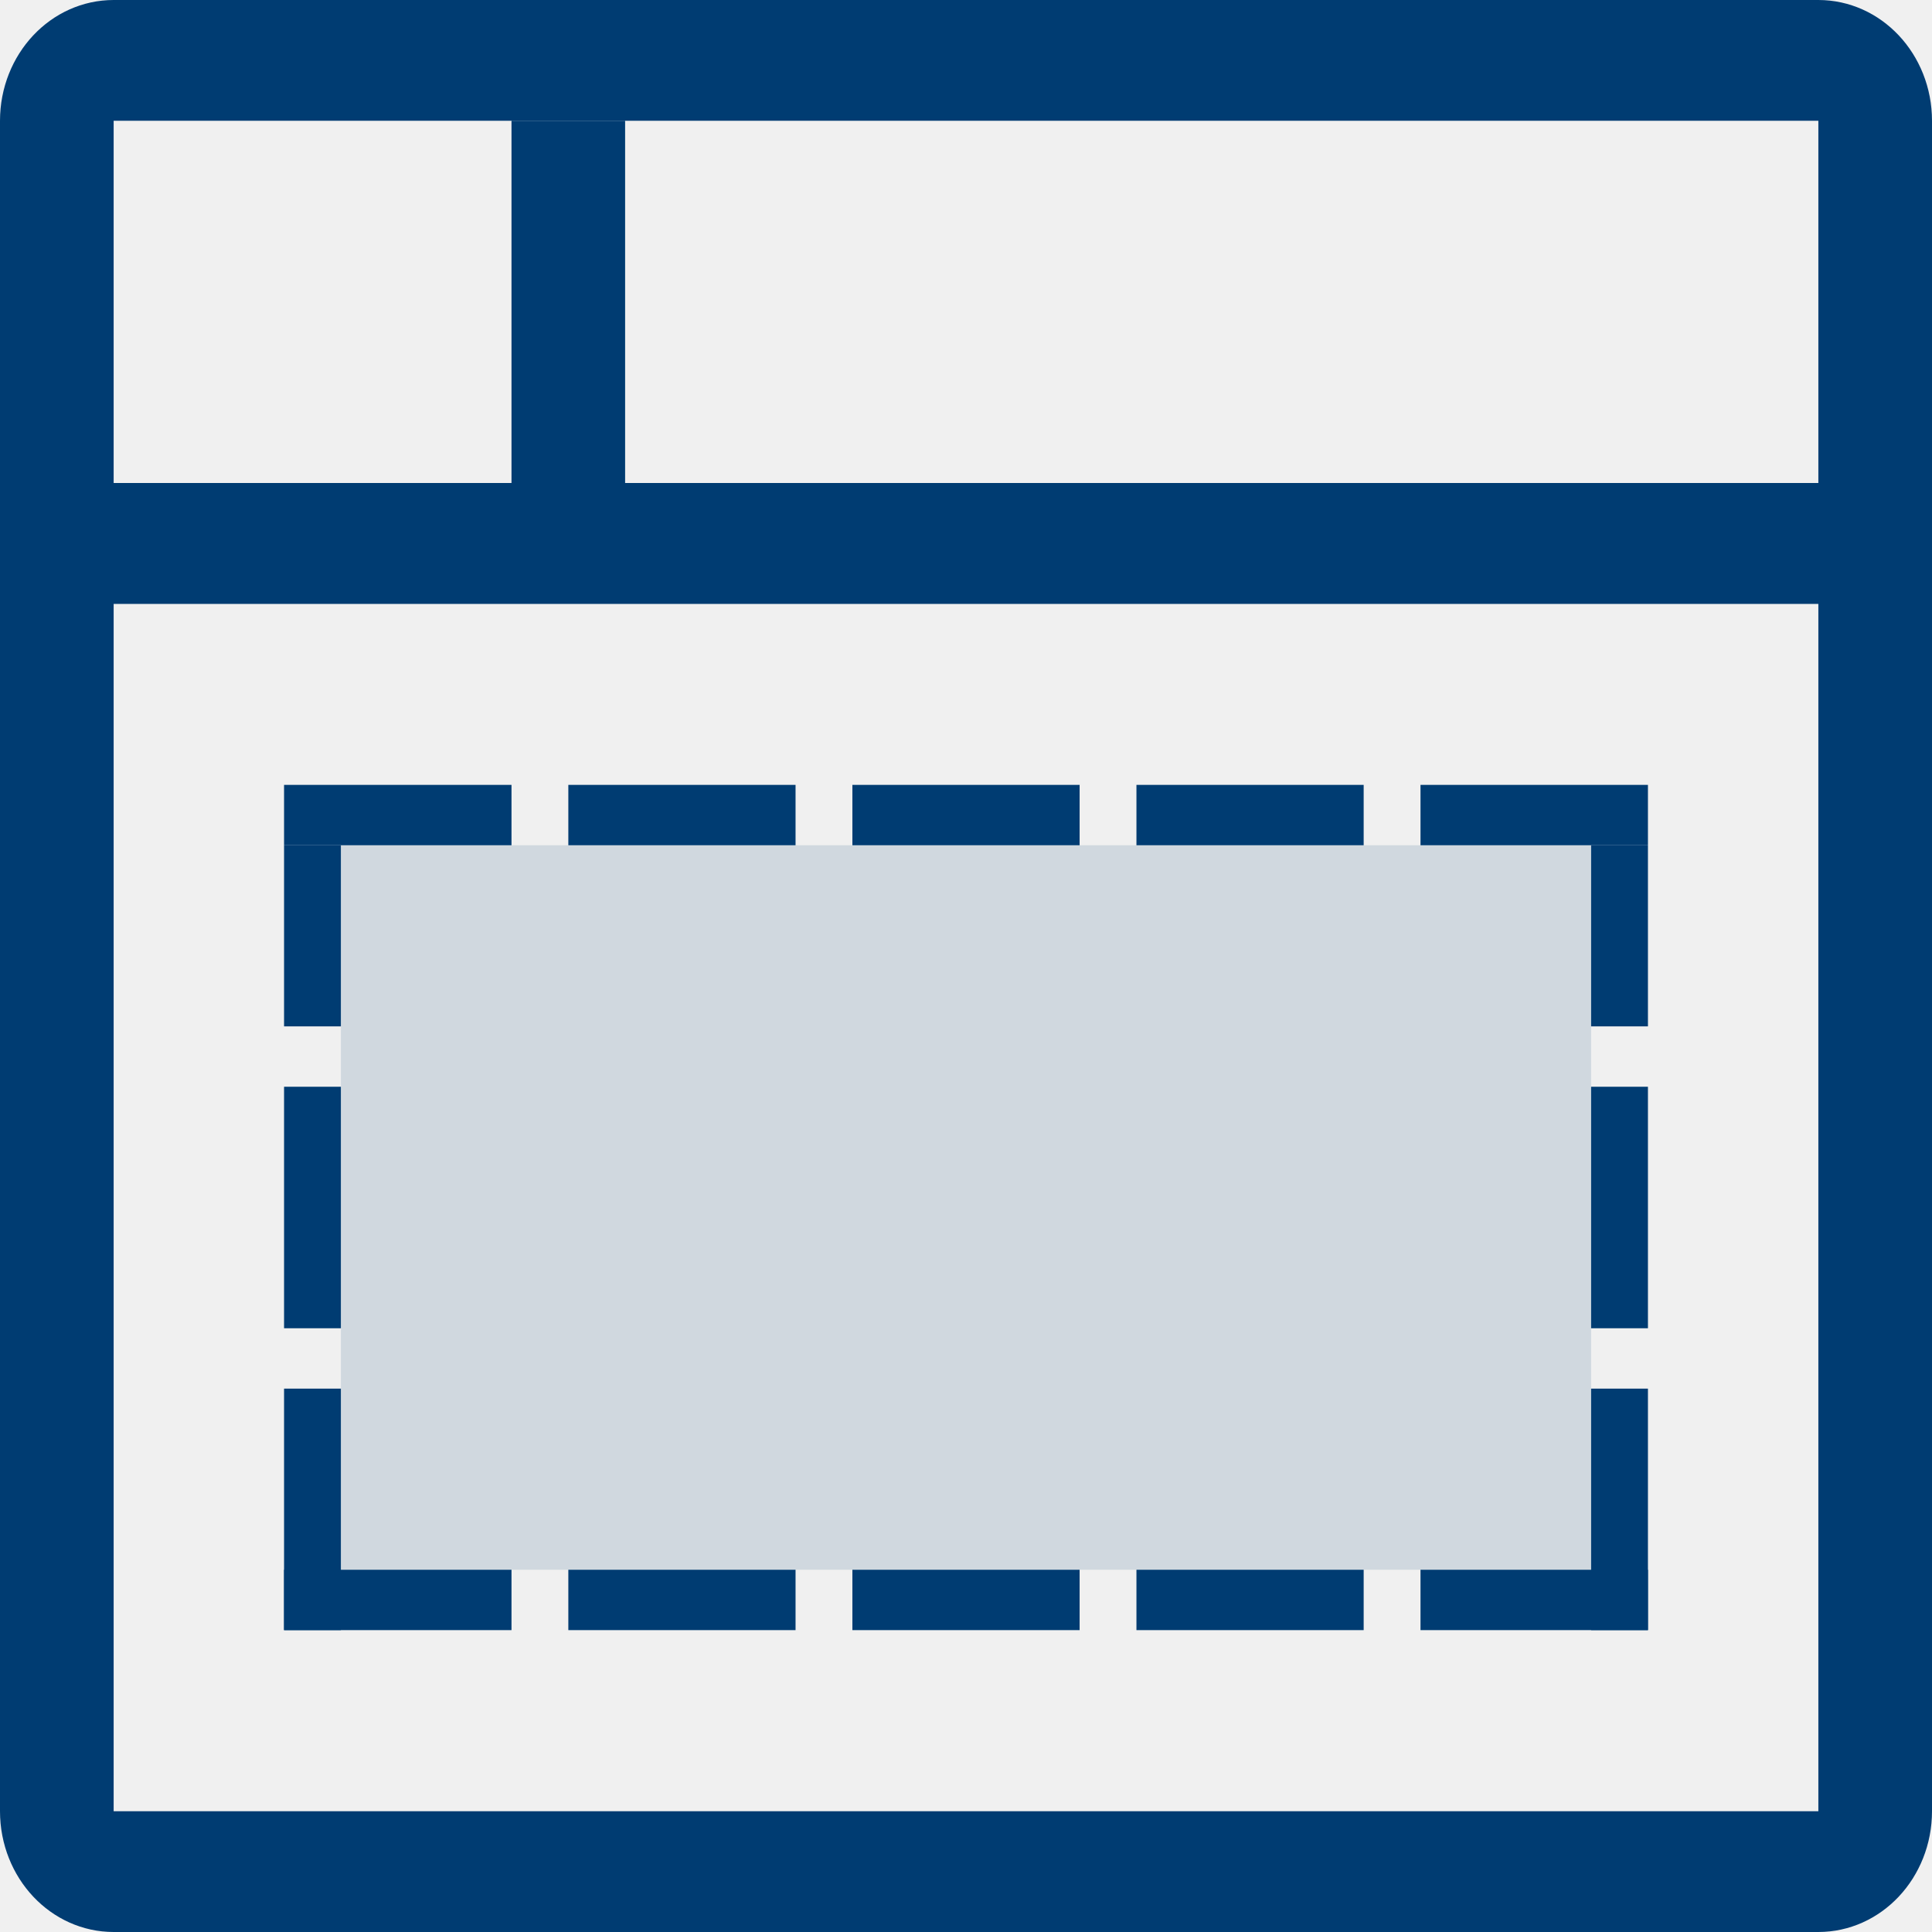
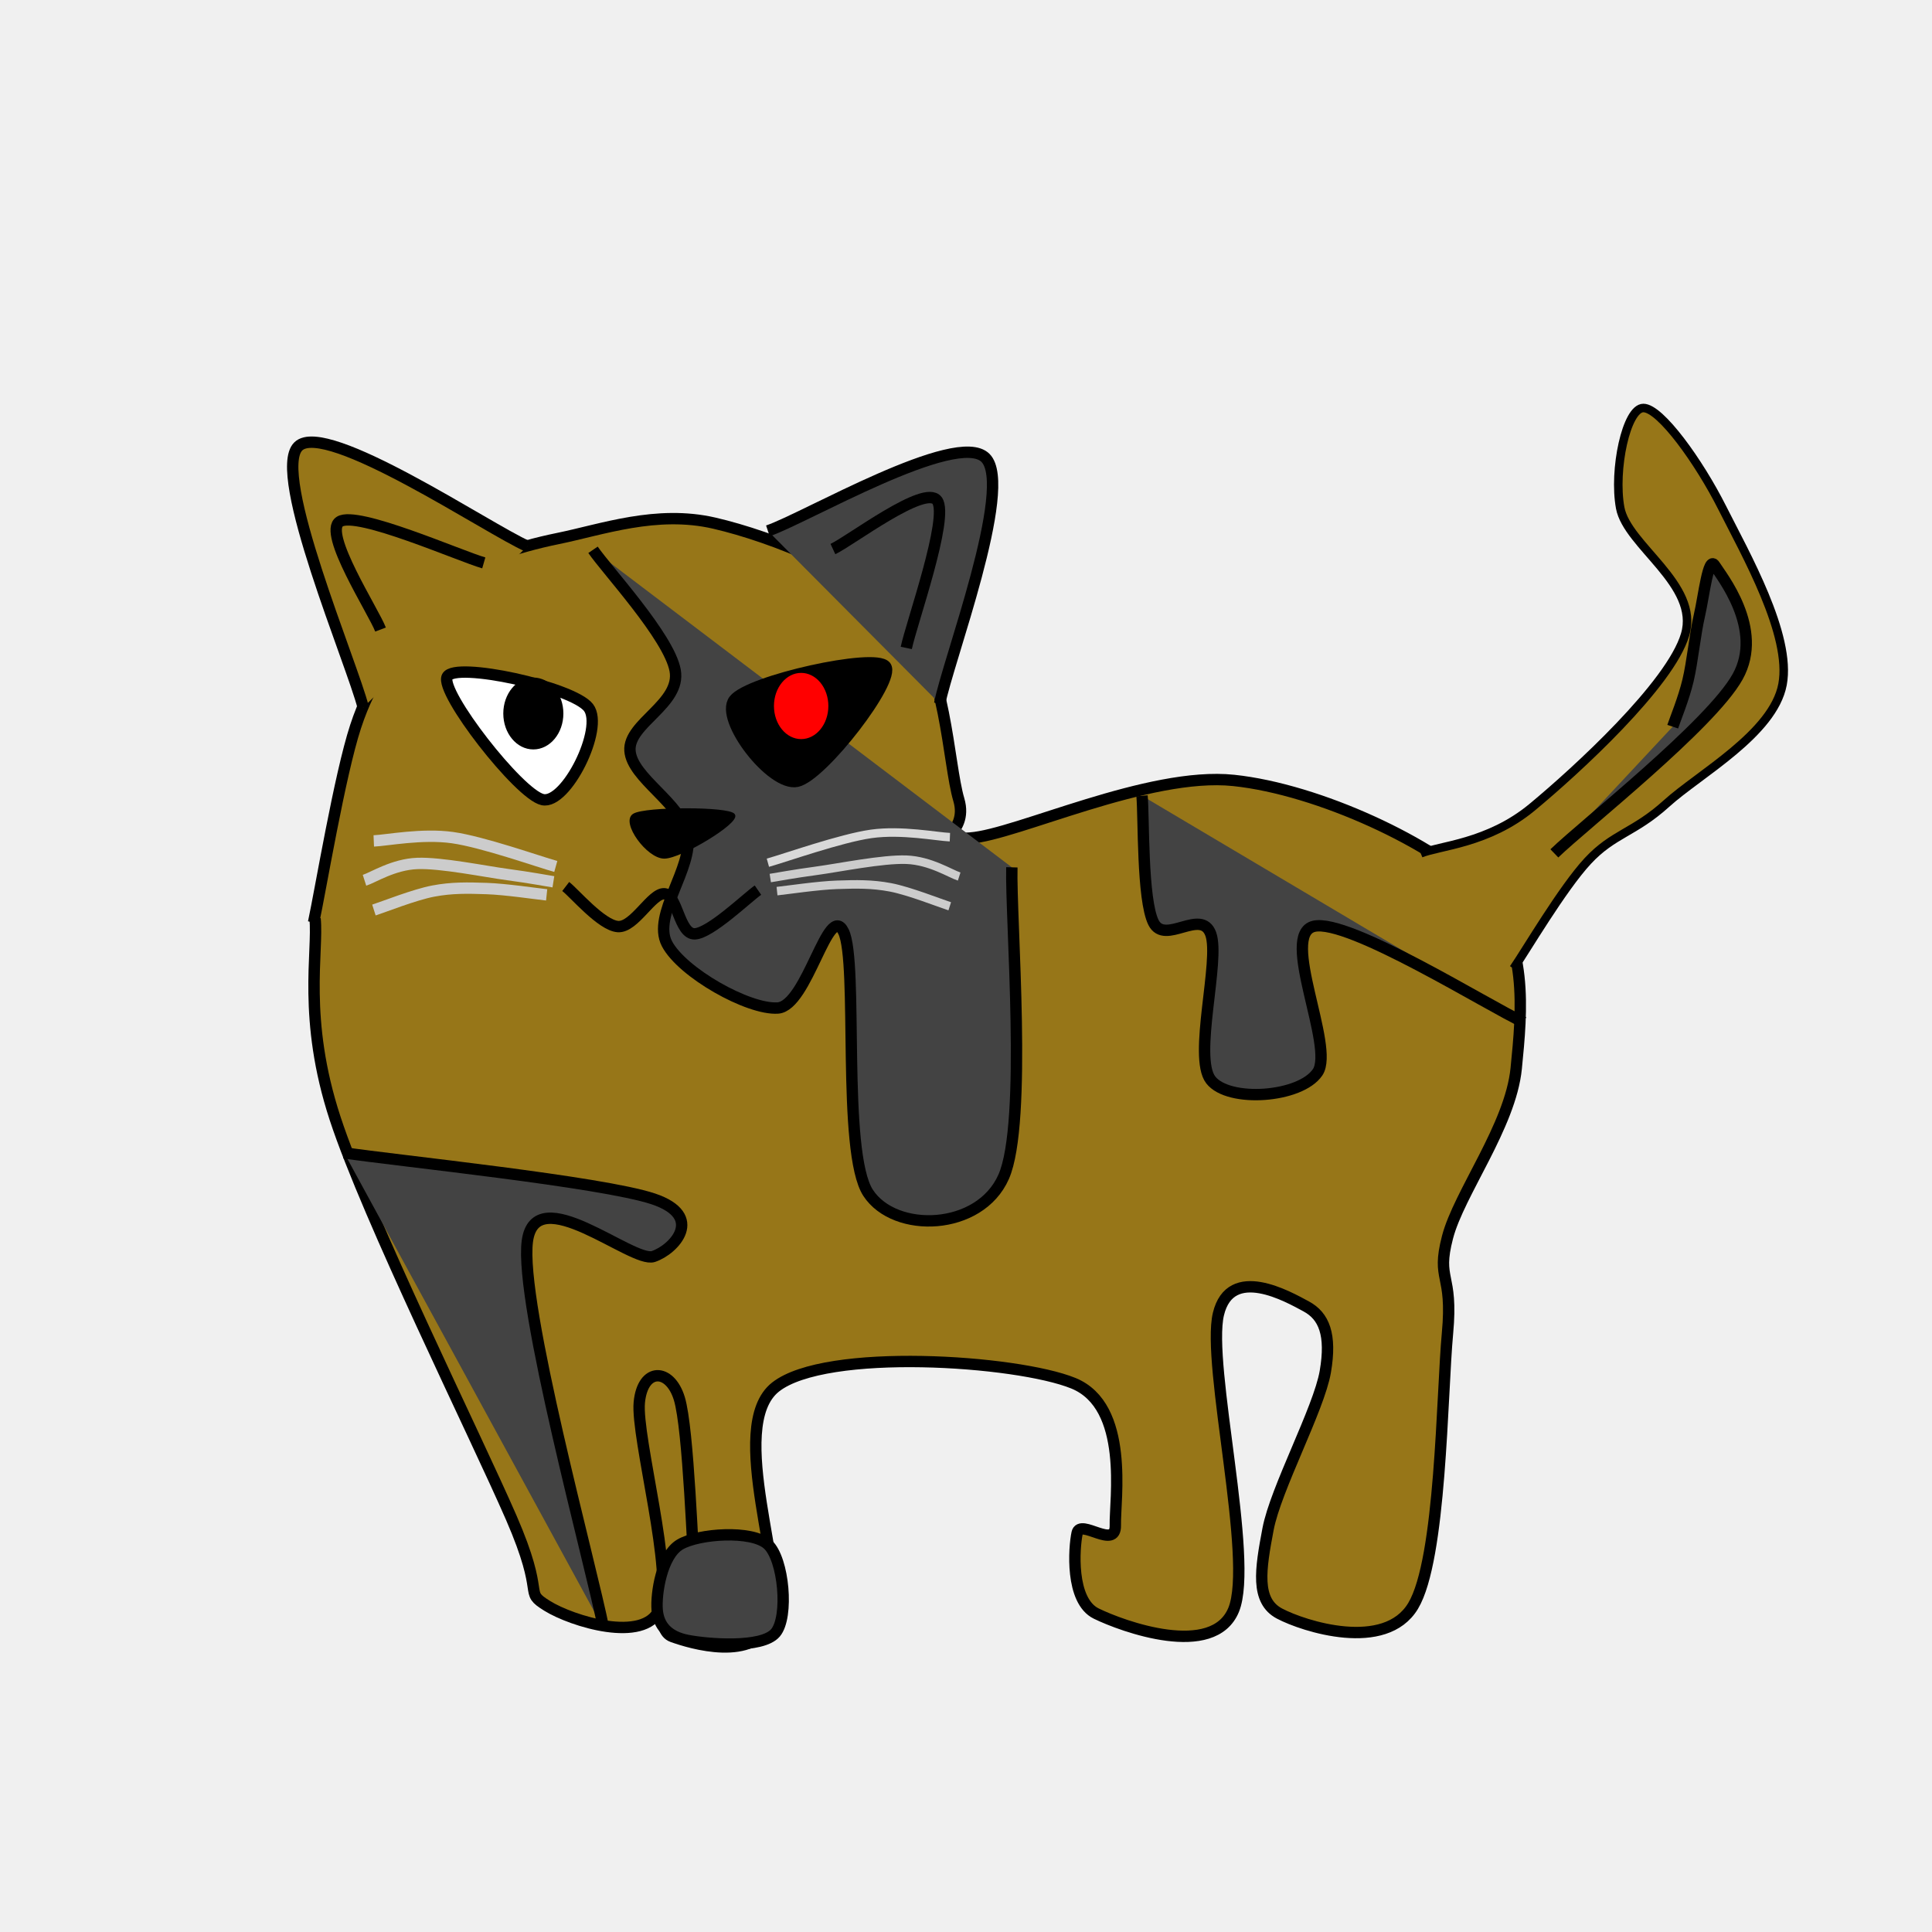
- <svg xmlns="http://www.w3.org/2000/svg" xmlns:xlink="http://www.w3.org/1999/xlink" width="36px" height="36px" viewBox="0 0 36 36" version="1.1">
-   <defs>
-     <filter id="alpha" filterUnits="objectBoundingBox" x="0%" y="0%" width="100%" height="100%">
-       <feColorMatrix type="matrix" in="SourceGraphic" values="0 0 0 0 1 0 0 0 0 1 0 0 0 0 1 0 0 0 1 0" />
-     </filter>
-     <mask id="mask0">
-       <g filter="url(#alpha)">
-         <rect x="0" y="0" width="36" height="36" style="fill:rgb(0%,0%,0%);fill-opacity:0.133;stroke:none;" />
-       </g>
-     </mask>
-     <clipPath id="clip1">
-       <rect width="36" height="36" />
-     </clipPath>
-     <g id="surface7" clip-path="url(#clip1)">
-       <path style=" stroke:none;fill-rule:evenodd;fill:rgb(0%,23.529%,44.706%);fill-opacity:1;" d="M 6.352 15.75 L 29.648 15.75 L 29.648 29.25 L 6.352 29.25 Z M 6.352 15.75 " />
-     </g>
-   </defs>
-   <g id="surface1">
-     <path style="fill:none;stroke-width:2;stroke-linecap:butt;stroke-linejoin:miter;stroke:rgb(0%,23.529%,44.706%);stroke-opacity:1;stroke-miterlimit:4;" d="M 2 1 L 32 1 C 32.554 1 33 1.448 33 2 L 33 9 L 1 9 L 1 2 C 1 1.448 1.446 1 2 1 Z M 2 1 " transform="matrix(1.058824,0,0,1.125,0,0)" />
-     <path style="fill:none;stroke-width:2;stroke-linecap:butt;stroke-linejoin:miter;stroke:rgb(0%,23.529%,44.706%);stroke-opacity:1;stroke-miterlimit:4;" d="M 1 9 L 33 9 L 33 30 C 33 30.552 32.554 31 32 31 L 2 31 C 1.446 31 1 30.552 1 30 Z M 1 9 " transform="matrix(1.058824,0,0,1.125,0,0)" />
-     <path style=" stroke:none;fill-rule:evenodd;fill:rgb(0%,23.529%,44.706%);fill-opacity:1;" d="M 9.531 2.25 L 11.648 2.25 L 11.648 9 L 9.531 9 Z M 9.531 2.25 " />
-     <use xlink:href="#surface7" mask="url(#mask0)" />
-     <path style=" stroke:none;fill-rule:evenodd;fill:rgb(0%,23.529%,44.706%);fill-opacity:1;" d="M 5.293 15.75 L 6.352 15.75 L 6.352 19.125 L 5.293 19.125 Z M 5.293 15.75 " />
-     <path style=" stroke:none;fill-rule:evenodd;fill:rgb(0%,23.529%,44.706%);fill-opacity:1;" d="M 29.648 15.75 L 30.707 15.75 L 30.707 19.125 L 29.648 19.125 Z M 29.648 15.75 " />
-     <path style=" stroke:none;fill-rule:evenodd;fill:rgb(0%,23.529%,44.706%);fill-opacity:1;" d="M 29.648 20.25 L 30.707 20.25 L 30.707 24.75 L 29.648 24.75 Z M 29.648 20.25 " />
-     <path style=" stroke:none;fill-rule:evenodd;fill:rgb(0%,23.529%,44.706%);fill-opacity:1;" d="M 5.293 20.25 L 6.352 20.25 L 6.352 24.75 L 5.293 24.75 Z M 5.293 20.25 " />
-     <path style=" stroke:none;fill-rule:evenodd;fill:rgb(0%,23.529%,44.706%);fill-opacity:1;" d="M 5.293 25.875 L 6.352 25.875 L 6.352 30.375 L 5.293 30.375 Z M 5.293 25.875 " />
-     <path style=" stroke:none;fill-rule:evenodd;fill:rgb(0%,23.529%,44.706%);fill-opacity:1;" d="M 29.648 25.875 L 30.707 25.875 L 30.707 30.375 L 29.648 30.375 Z M 29.648 25.875 " />
-     <path style=" stroke:none;fill-rule:evenodd;fill:rgb(0%,23.529%,44.706%);fill-opacity:1;" d="M 5.293 14.625 L 9.531 14.625 L 9.531 15.75 L 5.293 15.75 Z M 5.293 14.625 " />
-     <path style=" stroke:none;fill-rule:evenodd;fill:rgb(0%,23.529%,44.706%);fill-opacity:1;" d="M 10.59 14.625 L 14.824 14.625 L 14.824 15.75 L 10.59 15.75 Z M 10.59 14.625 " />
-     <path style=" stroke:none;fill-rule:evenodd;fill:rgb(0%,23.529%,44.706%);fill-opacity:1;" d="M 10.59 29.25 L 14.824 29.25 L 14.824 30.375 L 10.59 30.375 Z M 10.59 29.25 " />
-     <path style=" stroke:none;fill-rule:evenodd;fill:rgb(0%,23.529%,44.706%);fill-opacity:1;" d="M 15.883 14.625 L 20.117 14.625 L 20.117 15.75 L 15.883 15.75 Z M 15.883 14.625 " />
-     <path style=" stroke:none;fill-rule:evenodd;fill:rgb(0%,23.529%,44.706%);fill-opacity:1;" d="M 15.883 29.25 L 20.117 29.25 L 20.117 30.375 L 15.883 30.375 Z M 15.883 29.25 " />
-     <path style=" stroke:none;fill-rule:evenodd;fill:rgb(0%,23.529%,44.706%);fill-opacity:1;" d="M 21.176 14.625 L 25.41 14.625 L 25.41 15.75 L 21.176 15.75 Z M 21.176 14.625 " />
-     <path style=" stroke:none;fill-rule:evenodd;fill:rgb(0%,23.529%,44.706%);fill-opacity:1;" d="M 21.176 29.25 L 25.41 29.25 L 25.41 30.375 L 21.176 30.375 Z M 21.176 29.25 " />
-     <path style=" stroke:none;fill-rule:evenodd;fill:rgb(0%,23.529%,44.706%);fill-opacity:1;" d="M 26.469 14.625 L 30.707 14.625 L 30.707 15.75 L 26.469 15.75 Z M 26.469 14.625 " />
-     <path style=" stroke:none;fill-rule:evenodd;fill:rgb(0%,23.529%,44.706%);fill-opacity:1;" d="M 5.293 29.25 L 9.531 29.25 L 9.531 30.375 L 5.293 30.375 Z M 5.293 29.25 " />
-     <path style=" stroke:none;fill-rule:evenodd;fill:rgb(0%,23.529%,44.706%);fill-opacity:1;" d="M 26.469 29.25 L 30.707 29.25 L 30.707 30.375 L 26.469 30.375 Z M 26.469 29.25 " />
+ <svg xmlns="http://www.w3.org/2000/svg" version="1.1" viewBox="0.0 0.0 680.315 680.315" fill="none" stroke="none" stroke-linecap="square" stroke-miterlimit="10">
+   <clipPath id="p.0">
+     <path d="m0 0l680.315 0l0 680.315l-680.315 0l0 -680.315z" clip-rule="nonzero" />
+   </clipPath>
+   <g clip-path="url(#p.0)">
+     <path fill="#000000" fill-opacity="0.0" d="m0 0l680.315 0l0 680.315l-680.315 0z" fill-rule="evenodd" />
+     <path fill="#977618" d="m110.418 324.833c2.464 -11.492 9.185 -51.825 14.786 -68.949c5.601 -17.125 13.22 -25.012 18.822 -33.8c5.602 -8.788 6.05 -13.52 14.789 -18.928c8.739 -5.408 22.183 -10.365 37.644 -13.519c15.461 -3.155 34.731 -10.14 55.121 -5.408c20.39 4.732 52.879 17.576 67.219 33.8c14.34 16.223 15.013 50.698 18.822 63.541c3.809 12.843 -12.1 14.646 4.033 13.519c16.133 -1.126 62.739 -23.432 92.764 -20.278c30.025 3.155 70.805 22.306 87.386 39.205c16.581 16.899 14.118 41.912 12.101 62.191c-2.016 20.279 -20.167 43.938 -24.2 59.486c-4.033 15.548 2.017 12.168 0 33.8c-2.017 21.631 -2.242 79.54 -12.101 95.988c-9.859 16.449 -38.538 7.209 -47.052 2.703c-8.514 -4.506 -6.721 -15.546 -4.033 -29.741c2.689 -14.195 17.924 -42.361 20.164 -55.43c2.241 -13.069 -0.447 -19.603 -6.721 -22.983c-6.274 -3.38 -26.666 -15.098 -30.923 2.703c-4.258 17.801 12.548 86.526 5.378 104.102c-7.17 17.575 -39.211 5.857 -48.397 1.35c-9.187 -4.507 -7.843 -23.209 -6.723 -28.391c1.12 -5.182 13.668 6.085 13.444 -2.703c-0.224 -8.787 5.153 -41.91 -14.789 -50.022c-19.942 -8.112 -87.162 -12.618 -104.863 1.353c-17.701 13.97 4.705 67.823 -1.345 82.469c-6.05 14.646 -28.68 7.661 -34.953 5.408c-6.274 -2.253 -2.24 -15.773 -2.688 -18.928" fill-rule="evenodd" />
+     <path stroke="#000000" stroke-width="4.0" stroke-linejoin="round" stroke-linecap="butt" d="m110.418 324.833c2.464 -11.492 9.185 -51.825 14.786 -68.949c5.601 -17.125 13.22 -25.012 18.822 -33.8c5.602 -8.788 6.05 -13.52 14.789 -18.928c8.739 -5.408 22.183 -10.365 37.644 -13.519c15.461 -3.155 34.731 -10.14 55.121 -5.408c20.39 4.732 52.879 17.576 67.219 33.8c14.34 16.223 15.013 50.698 18.822 63.541c3.809 12.843 -12.1 14.646 4.033 13.519c16.133 -1.126 62.739 -23.432 92.764 -20.278c30.025 3.155 70.805 22.306 87.386 39.205c16.581 16.899 14.118 41.912 12.101 62.191c-2.016 20.279 -20.167 43.938 -24.2 59.486c-4.033 15.548 2.017 12.168 0 33.8c-2.017 21.631 -2.242 79.54 -12.101 95.988c-9.859 16.449 -38.538 7.209 -47.052 2.703c-8.514 -4.506 -6.721 -15.546 -4.033 -29.741c2.689 -14.195 17.924 -42.361 20.164 -55.43c2.241 -13.069 -0.447 -19.603 -6.721 -22.983c-6.274 -3.38 -26.666 -15.098 -30.923 2.703c-4.258 17.801 12.548 86.526 5.378 104.102c-7.17 17.575 -39.211 5.857 -48.397 1.35c-9.187 -4.507 -7.843 -23.209 -6.723 -28.391c1.12 -5.182 13.668 6.085 13.444 -2.703c-0.224 -8.787 5.153 -41.91 -14.789 -50.022c-19.942 -8.112 -87.162 -12.618 -104.863 1.353c-17.701 13.97 4.705 67.823 -1.345 82.469c-6.05 14.646 -28.68 7.661 -34.953 5.408c-6.274 -2.253 -2.24 -15.773 -2.688 -18.928" fill-rule="evenodd" />
+     <path fill="#977618" d="m244.852 558.721c-0.94 -11.041 -2.35 -55.428 -5.639 -66.244c-3.289 -10.816 -12.92 -11.043 -14.095 1.35c-1.175 12.393 12.449 61.065 7.046 73.008c-5.403 11.943 -30.773 4.055 -39.465 -1.353c-8.692 -5.408 -0.236 -2.478 -12.687 -31.094c-12.451 -28.616 -50.508 -105.453 -62.019 -140.604c-11.511 -35.151 -5.872 -58.585 -7.046 -70.302" fill-rule="evenodd" />
+     <path stroke="#000000" stroke-width="4.0" stroke-linejoin="round" stroke-linecap="butt" d="m244.852 558.721c-0.94 -11.041 -2.35 -55.428 -5.639 -66.244c-3.289 -10.816 -12.92 -11.043 -14.095 1.35c-1.175 12.393 12.449 61.065 7.046 73.008c-5.403 11.943 -30.773 4.055 -39.465 -1.353c-8.692 -5.408 -0.236 -2.478 -12.687 -31.094c-12.451 -28.616 -50.508 -105.453 -62.019 -140.604c-11.511 -35.151 -5.872 -58.585 -7.046 -70.302" fill-rule="evenodd" />
+     <path fill="#977618" d="m127.894 249.122c-3.809 -15.322 -32.489 -82.469 -22.855 -91.933c9.635 -9.463 67.219 29.294 80.663 35.152" fill-rule="evenodd" />
+     <path stroke="#000000" stroke-width="4.0" stroke-linejoin="round" stroke-linecap="butt" d="m127.894 249.122c-3.809 -15.322 -32.489 -82.469 -22.855 -91.933c9.635 -9.463 67.219 29.294 80.663 35.152" fill-rule="evenodd" />
+     <path fill="#434343" d="m270.397 186.932c12.772 -4.281 66.547 -35.828 76.63 -25.689c10.083 10.14 -13.443 72.106 -16.132 86.527" fill-rule="evenodd" />
+     <path stroke="#000000" stroke-width="4.0" stroke-linejoin="round" stroke-linecap="butt" d="m270.397 186.932c12.772 -4.281 66.547 -35.828 76.63 -25.689c10.083 10.14 -13.443 72.106 -16.132 86.527" fill-rule="evenodd" />
+     <path fill="#977618" d="m500.283 300.496c6.533 -2.704 23.684 -3.379 39.2 -16.222c15.517 -12.843 48.727 -43.263 53.899 -60.838c5.172 -17.575 -20.417 -31.319 -22.867 -44.614c-2.45 -13.294 2.179 -35.152 8.168 -35.152c5.989 0 19.6 18.929 27.767 35.152c8.167 16.223 24.5 44.839 21.233 62.188c-3.267 17.35 -29.401 31.546 -40.835 41.911c-11.434 10.365 -18.784 10.591 -27.767 20.28c-8.983 9.689 -21.777 31.546 -26.133 37.855" fill-rule="evenodd" />
+     <path stroke="#000000" stroke-width="3.0" stroke-linejoin="round" stroke-linecap="butt" d="m500.283 300.496c6.533 -2.704 23.684 -3.379 39.2 -16.222c15.517 -12.843 48.727 -43.263 53.899 -60.838c5.172 -17.575 -20.417 -31.319 -22.867 -44.614c-2.45 -13.294 2.179 -35.152 8.168 -35.152c5.989 0 19.6 18.929 27.767 35.152c8.167 16.223 24.5 44.839 21.233 62.188c-3.267 17.35 -29.401 31.546 -40.835 41.911c-11.434 10.365 -18.784 10.591 -27.767 20.28c-8.983 9.689 -21.777 31.546 -26.133 37.855" fill-rule="evenodd" />
+     <path fill="#434343" d="m208.822 193.602c4.82 7.077 26.749 30.665 28.918 42.459c2.169 11.794 -16.629 18.635 -15.906 28.306c0.723 9.671 18.074 18.4 20.243 29.722c2.169 11.323 -12.53 28.07 -7.228 38.214c5.302 10.143 28.678 23.355 39.04 22.647c10.362 -0.708 17.833 -37.743 23.134 -26.893c5.301 10.851 -0.724 77.607 8.675 91.996c9.399 14.389 39.283 13.445 47.718 -5.662c8.435 -19.107 2.409 -90.816 2.891 -108.979" fill-rule="evenodd" />
+     <path stroke="#000000" stroke-width="4.0" stroke-linejoin="round" stroke-linecap="butt" d="m208.822 193.602c4.82 7.077 26.749 30.665 28.918 42.459c2.169 11.794 -16.629 18.635 -15.906 28.306c0.723 9.671 18.074 18.4 20.243 29.722c2.169 11.323 -12.53 28.07 -7.228 38.214c5.302 10.143 28.678 23.355 39.04 22.647c10.362 -0.708 17.833 -37.743 23.134 -26.893c5.301 10.851 -0.724 77.607 8.675 91.996c9.399 14.389 39.283 13.445 47.718 -5.662c8.435 -19.107 2.409 -90.816 2.891 -108.979" fill-rule="evenodd" />
+     <path fill="#434343" d="m402.143 280.22c0.672 7.436 -4.272461E-4 36.502 4.033 44.614c4.033 8.112 16.806 -5.183 20.167 4.056c3.361 9.238 -6.274 43.263 0 51.375c6.274 8.112 31.594 6.307 37.644 -2.705c6.05 -9.013 -13.445 -48.443 -1.345 -51.372c12.1 -2.929 61.619 28.164 73.942 33.797" fill-rule="evenodd" />
+     <path stroke="#000000" stroke-width="4.0" stroke-linejoin="round" stroke-linecap="butt" d="m402.143 280.22c0.672 7.436 -4.272461E-4 36.502 4.033 44.614c4.033 8.112 16.806 -5.183 20.167 4.056c3.361 9.238 -6.274 43.263 0 51.375c6.274 8.112 31.594 6.307 37.644 -2.705c6.05 -9.013 -13.445 -48.443 -1.345 -51.372c12.1 -2.929 61.619 28.164 73.942 33.797" fill-rule="evenodd" />
+     <path fill="#434343" d="m121.171 405.951c18.15 2.704 90.749 10.141 108.898 16.225c18.15 6.084 7.395 17.799 0 20.278c-7.395 2.479 -41.454 -27.262 -44.367 -5.406c-2.913 21.857 22.406 113.788 26.888 136.546" fill-rule="evenodd" />
+     <path stroke="#000000" stroke-width="4.0" stroke-linejoin="round" stroke-linecap="butt" d="m121.171 405.951c18.15 2.704 90.749 10.141 108.898 16.225c18.15 6.084 7.395 17.799 0 20.278c-7.395 2.479 -41.454 -27.262 -44.367 -5.406c-2.913 21.857 22.406 113.788 26.888 136.546" fill-rule="evenodd" />
+     <path fill="#434343" d="m239.476 543.853c6.498 -3.831 25.321 -5.182 30.923 0c5.602 5.182 7.393 25.461 2.688 31.094c-4.705 5.633 -23.974 4.055 -30.921 2.703c-6.946 -1.352 -10.308 -5.181 -10.756 -10.814c-0.448 -5.633 1.568 -19.153 8.066 -22.983z" fill-rule="evenodd" />
+     <path stroke="#000000" stroke-width="4.0" stroke-linejoin="round" stroke-linecap="butt" d="m239.476 543.853c6.498 -3.831 25.321 -5.182 30.923 0c5.602 5.182 7.393 25.461 2.688 31.094c-4.705 5.633 -23.974 4.055 -30.921 2.703c-6.946 -1.352 -10.308 -5.181 -10.756 -10.814c-0.448 -5.633 1.568 -19.153 8.066 -22.983z" fill-rule="evenodd" />
+     <path fill="#ffffff" d="m157.469 238.309c2.689 -5.408 44.143 3.604 49.745 10.814c5.602 7.21 -7.843 34.249 -16.134 32.447c-8.291 -1.802 -36.3 -37.853 -33.611 -43.261z" fill-rule="evenodd" />
+     <path stroke="#000000" stroke-width="4.0" stroke-linejoin="round" stroke-linecap="butt" d="m157.469 238.309c2.689 -5.408 44.143 3.604 49.745 10.814c5.602 7.21 -7.843 34.249 -16.134 32.447c-8.291 -1.802 -36.3 -37.853 -33.611 -43.261z" fill-rule="evenodd" />
+     <path fill="#000000" d="m311.841 234.649c3.692 4.772 -22.27 38.494 -31.155 40.466c-8.885 1.972 -27.345 -21.889 -22.153 -28.633c5.192 -6.744 49.615 -16.605 53.307 -11.833z" fill-rule="evenodd" />
+     <path stroke="#000000" stroke-width="4.0" stroke-linejoin="round" stroke-linecap="butt" d="m311.841 234.649c3.692 4.772 -22.27 38.494 -31.155 40.466c-8.885 1.972 -27.345 -21.889 -22.153 -28.633c5.192 -6.744 49.615 -16.605 53.307 -11.833z" fill-rule="evenodd" />
+     <path fill="#000000" d="m223.223 286.978c4.071 -2.479 33.332 -2.479 35.113 0c1.781 2.479 -18.575 14.872 -24.427 14.872c-5.852 0 -14.757 -12.393 -10.686 -14.872z" fill-rule="evenodd" />
+     <path stroke="#000000" stroke-width="1.0" stroke-linejoin="round" stroke-linecap="butt" d="m223.223 286.978c4.071 -2.479 33.332 -2.479 35.113 0c1.781 2.479 -18.575 14.872 -24.427 14.872c-5.852 0 -14.757 -12.393 -10.686 -14.872z" fill-rule="evenodd" />
+     <path fill="#000000" fill-opacity="0.0" d="m199.207 312.159c3.062 2.352 12.57 13.685 18.372 14.113c5.802 0.427 11.926 -11.975 16.439 -11.548c4.513 0.427 5.158 14.327 10.638 14.113c5.48 -0.214 18.535 -12.83 22.243 -15.396" fill-rule="evenodd" />
+     <path stroke="#000000" stroke-width="4.0" stroke-linejoin="round" stroke-linecap="butt" d="m199.207 312.159c3.062 2.352 12.57 13.685 18.372 14.113c5.802 0.427 11.926 -11.975 16.439 -11.548c4.513 0.427 5.158 14.327 10.638 14.113c5.48 -0.214 18.535 -12.83 22.243 -15.396" fill-rule="evenodd" />
+     <path fill="#000000" d="m177.724 251.24l0 0c0 -6.714 4.512 -12.157 10.079 -12.157l0 0c2.673 0 5.237 1.281 7.127 3.561c1.89 2.28 2.952 5.372 2.952 8.597l0 0c0 6.714 -4.512 12.157 -10.079 12.157l0 0c-5.566 0 -10.079 -5.443 -10.079 -12.157z" fill-rule="evenodd" />
+     <path stroke="#000000" stroke-width="1.0" stroke-linejoin="round" stroke-linecap="butt" d="m177.724 251.24l0 0c0 -6.714 4.512 -12.157 10.079 -12.157l0 0c2.673 0 5.237 1.281 7.127 3.561c1.89 2.28 2.952 5.372 2.952 8.597l0 0c0 6.714 -4.512 12.157 -10.079 12.157l0 0c-5.566 0 -10.079 -5.443 -10.079 -12.157z" fill-rule="evenodd" />
+     <path fill="#ff0000" d="m272.032 248.601l0 0c0 -6.714 4.512 -12.157 10.079 -12.157l0 0c2.673 0 5.237 1.281 7.127 3.561c1.89 2.28 2.952 5.372 2.952 8.597l0 0c0 6.714 -4.512 12.157 -10.079 12.157l0 0c-5.566 0 -10.079 -5.443 -10.079 -12.157z" fill-rule="evenodd" />
+     <path stroke="#000000" stroke-width="1.0" stroke-linejoin="round" stroke-linecap="butt" d="m272.032 248.601l0 0c0 -6.714 4.512 -12.157 10.079 -12.157l0 0c2.673 0 5.237 1.281 7.127 3.561c1.89 2.28 2.952 5.372 2.952 8.597l0 0c0 6.714 -4.512 12.157 -10.079 12.157l0 0c-5.566 0 -10.079 -5.443 -10.079 -12.157z" fill-rule="evenodd" />
+     <path fill="#000000" fill-opacity="0.0" d="m133.997 221.684c-2.396 -6.334 -20.433 -34.091 -14.374 -38.003c6.059 -3.912 42.276 12.11 50.731 14.531" fill-rule="evenodd" />
+     <path stroke="#000000" stroke-width="4.0" stroke-linejoin="round" stroke-linecap="butt" d="m133.997 221.684c-2.396 -6.334 -20.433 -34.091 -14.374 -38.003c6.059 -3.912 42.276 12.11 50.731 14.531" fill-rule="evenodd" />
+     <path fill="#000000" fill-opacity="0.0" d="m293.292 193.335c6.115 -2.848 32.386 -22.892 36.692 -17.088c4.306 5.804 -9.047 43.261 -10.856 51.913" fill-rule="evenodd" />
+     <path stroke="#000000" stroke-width="4.0" stroke-linejoin="round" stroke-linecap="butt" d="m293.292 193.335c6.115 -2.848 32.386 -22.892 36.692 -17.088c4.306 5.804 -9.047 43.261 -10.856 51.913" fill-rule="evenodd" />
+     <path fill="#434343" d="m547.336 300.498c10.755 -10.365 55.121 -45.289 64.531 -62.188c9.411 -16.899 -5.827 -35.602 -8.068 -39.208c-2.241 -3.605 -3.81 10.815 -5.378 17.575c-1.568 6.76 -2.465 16.448 -4.033 22.983c-1.568 6.535 -4.48 13.521 -5.375 16.225" fill-rule="evenodd" />
+     <path stroke="#000000" stroke-width="4.0" stroke-linejoin="round" stroke-linecap="butt" d="m547.336 300.498c10.755 -10.365 55.121 -45.289 64.531 -62.188c9.411 -16.899 -5.827 -35.602 -8.068 -39.208c-2.241 -3.605 -3.81 10.815 -5.378 17.575c-1.568 6.76 -2.465 16.448 -4.033 22.983c-1.568 6.535 -4.48 13.521 -5.375 16.225" fill-rule="evenodd" />
+     <path fill="#000000" fill-opacity="0.0" d="m270.397 303.79c6.065 -1.693 25.71 -8.658 36.392 -10.156c10.682 -1.499 23.083 0.969 27.7 1.163" fill-rule="evenodd" />
+     <path stroke="#d9d9d9" stroke-width="3.0" stroke-linejoin="round" stroke-linecap="butt" d="m270.397 303.79c6.065 -1.693 25.71 -8.658 36.392 -10.156c10.682 -1.499 23.083 0.969 27.7 1.163" fill-rule="evenodd" />
+     <path fill="#000000" fill-opacity="0.0" d="m271.241 309.188c2.686 -0.423 8.118 -1.463 16.114 -2.539c7.996 -1.076 23.462 -4.25 31.862 -3.916c8.4 0.335 15.447 4.936 18.537 5.924" fill-rule="evenodd" />
+     <path stroke="#cccccc" stroke-width="3.0" stroke-linejoin="round" stroke-linecap="butt" d="m271.241 309.188c2.686 -0.423 8.118 -1.463 16.114 -2.539c7.996 -1.076 23.462 -4.25 31.862 -3.916c8.4 0.335 15.447 4.936 18.537 5.924" fill-rule="evenodd" />
+     <path fill="#000000" fill-opacity="0.0" d="m273.61 313.791c3.52 -0.37 14.455 -2.002 21.117 -2.222c6.662 -0.221 12.237 -0.362 18.855 0.899c6.618 1.26 17.378 5.553 20.853 6.664" fill-rule="evenodd" />
+     <path stroke="#cccccc" stroke-width="3.0" stroke-linejoin="round" stroke-linecap="butt" d="m273.61 313.791c3.52 -0.37 14.455 -2.002 21.117 -2.222c6.662 -0.221 12.237 -0.362 18.855 0.899c6.618 1.26 17.378 5.553 20.853 6.664" fill-rule="evenodd" />
+     <path fill="#000000" fill-opacity="0.0" d="m195.707 305.106c-6.065 -1.693 -25.71 -8.658 -36.392 -10.156c-10.682 -1.499 -23.083 0.969 -27.7 1.163" fill-rule="evenodd" />
+     <path stroke="#cccccc" stroke-width="4.0" stroke-linejoin="round" stroke-linecap="butt" d="m195.707 305.106c-6.065 -1.693 -25.71 -8.658 -36.392 -10.156c-10.682 -1.499 -23.083 0.969 -27.7 1.163" fill-rule="evenodd" />
+     <path fill="#000000" fill-opacity="0.0" d="m194.864 310.504c-2.686 -0.423 -8.118 -1.463 -16.114 -2.539c-7.996 -1.076 -23.462 -4.25 -31.862 -3.916c-8.4 0.335 -15.447 4.936 -18.537 5.924" fill-rule="evenodd" />
+     <path stroke="#cccccc" stroke-width="4.0" stroke-linejoin="round" stroke-linecap="butt" d="m194.864 310.504c-2.686 -0.423 -8.118 -1.463 -16.114 -2.539c-7.996 -1.076 -23.462 -4.25 -31.862 -3.916c-8.4 0.335 -15.447 4.936 -18.537 5.924" fill-rule="evenodd" />
+     <path fill="#000000" fill-opacity="0.0" d="m192.494 315.107c-3.52 -0.37 -14.455 -2.002 -21.117 -2.223c-6.662 -0.221 -12.237 -0.362 -18.855 0.899c-6.618 1.26 -17.378 5.553 -20.853 6.664" fill-rule="evenodd" />
+     <path stroke="#cccccc" stroke-width="4.0" stroke-linejoin="round" stroke-linecap="butt" d="m192.494 315.107c-3.52 -0.37 -14.455 -2.002 -21.117 -2.223c-6.662 -0.221 -12.237 -0.362 -18.855 0.899c-6.618 1.26 -17.378 5.553 -20.853 6.664" fill-rule="evenodd" />
  </g>
</svg>
